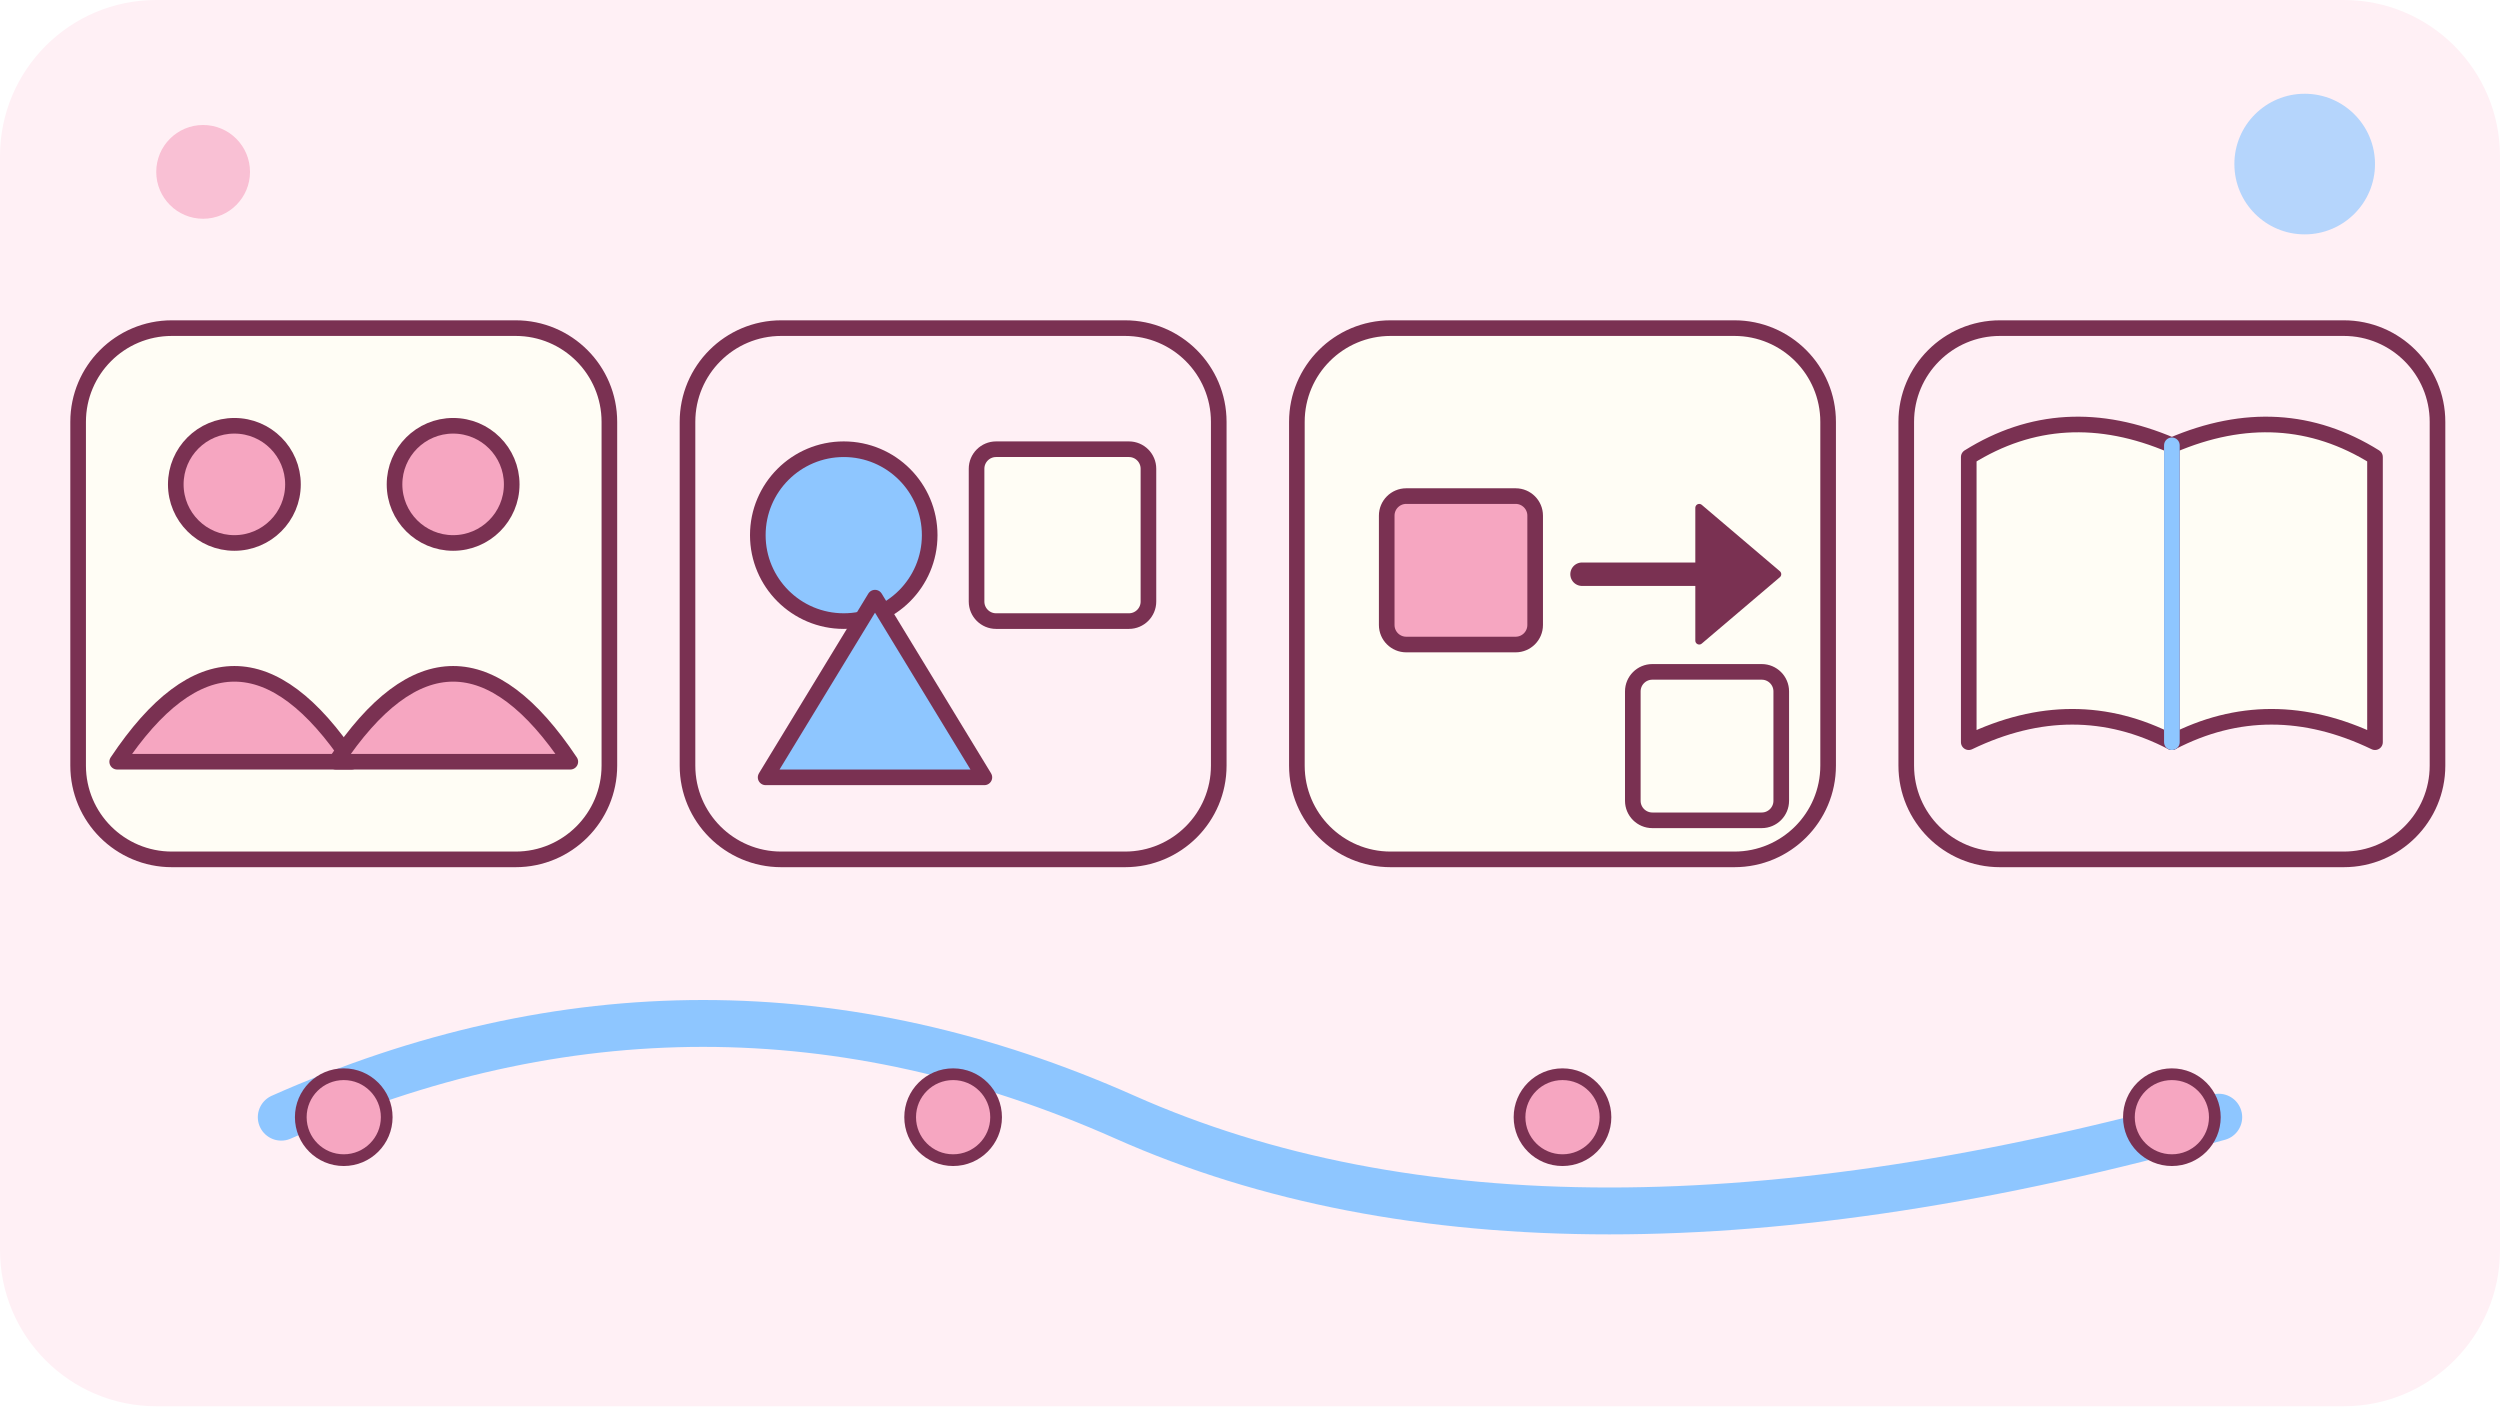
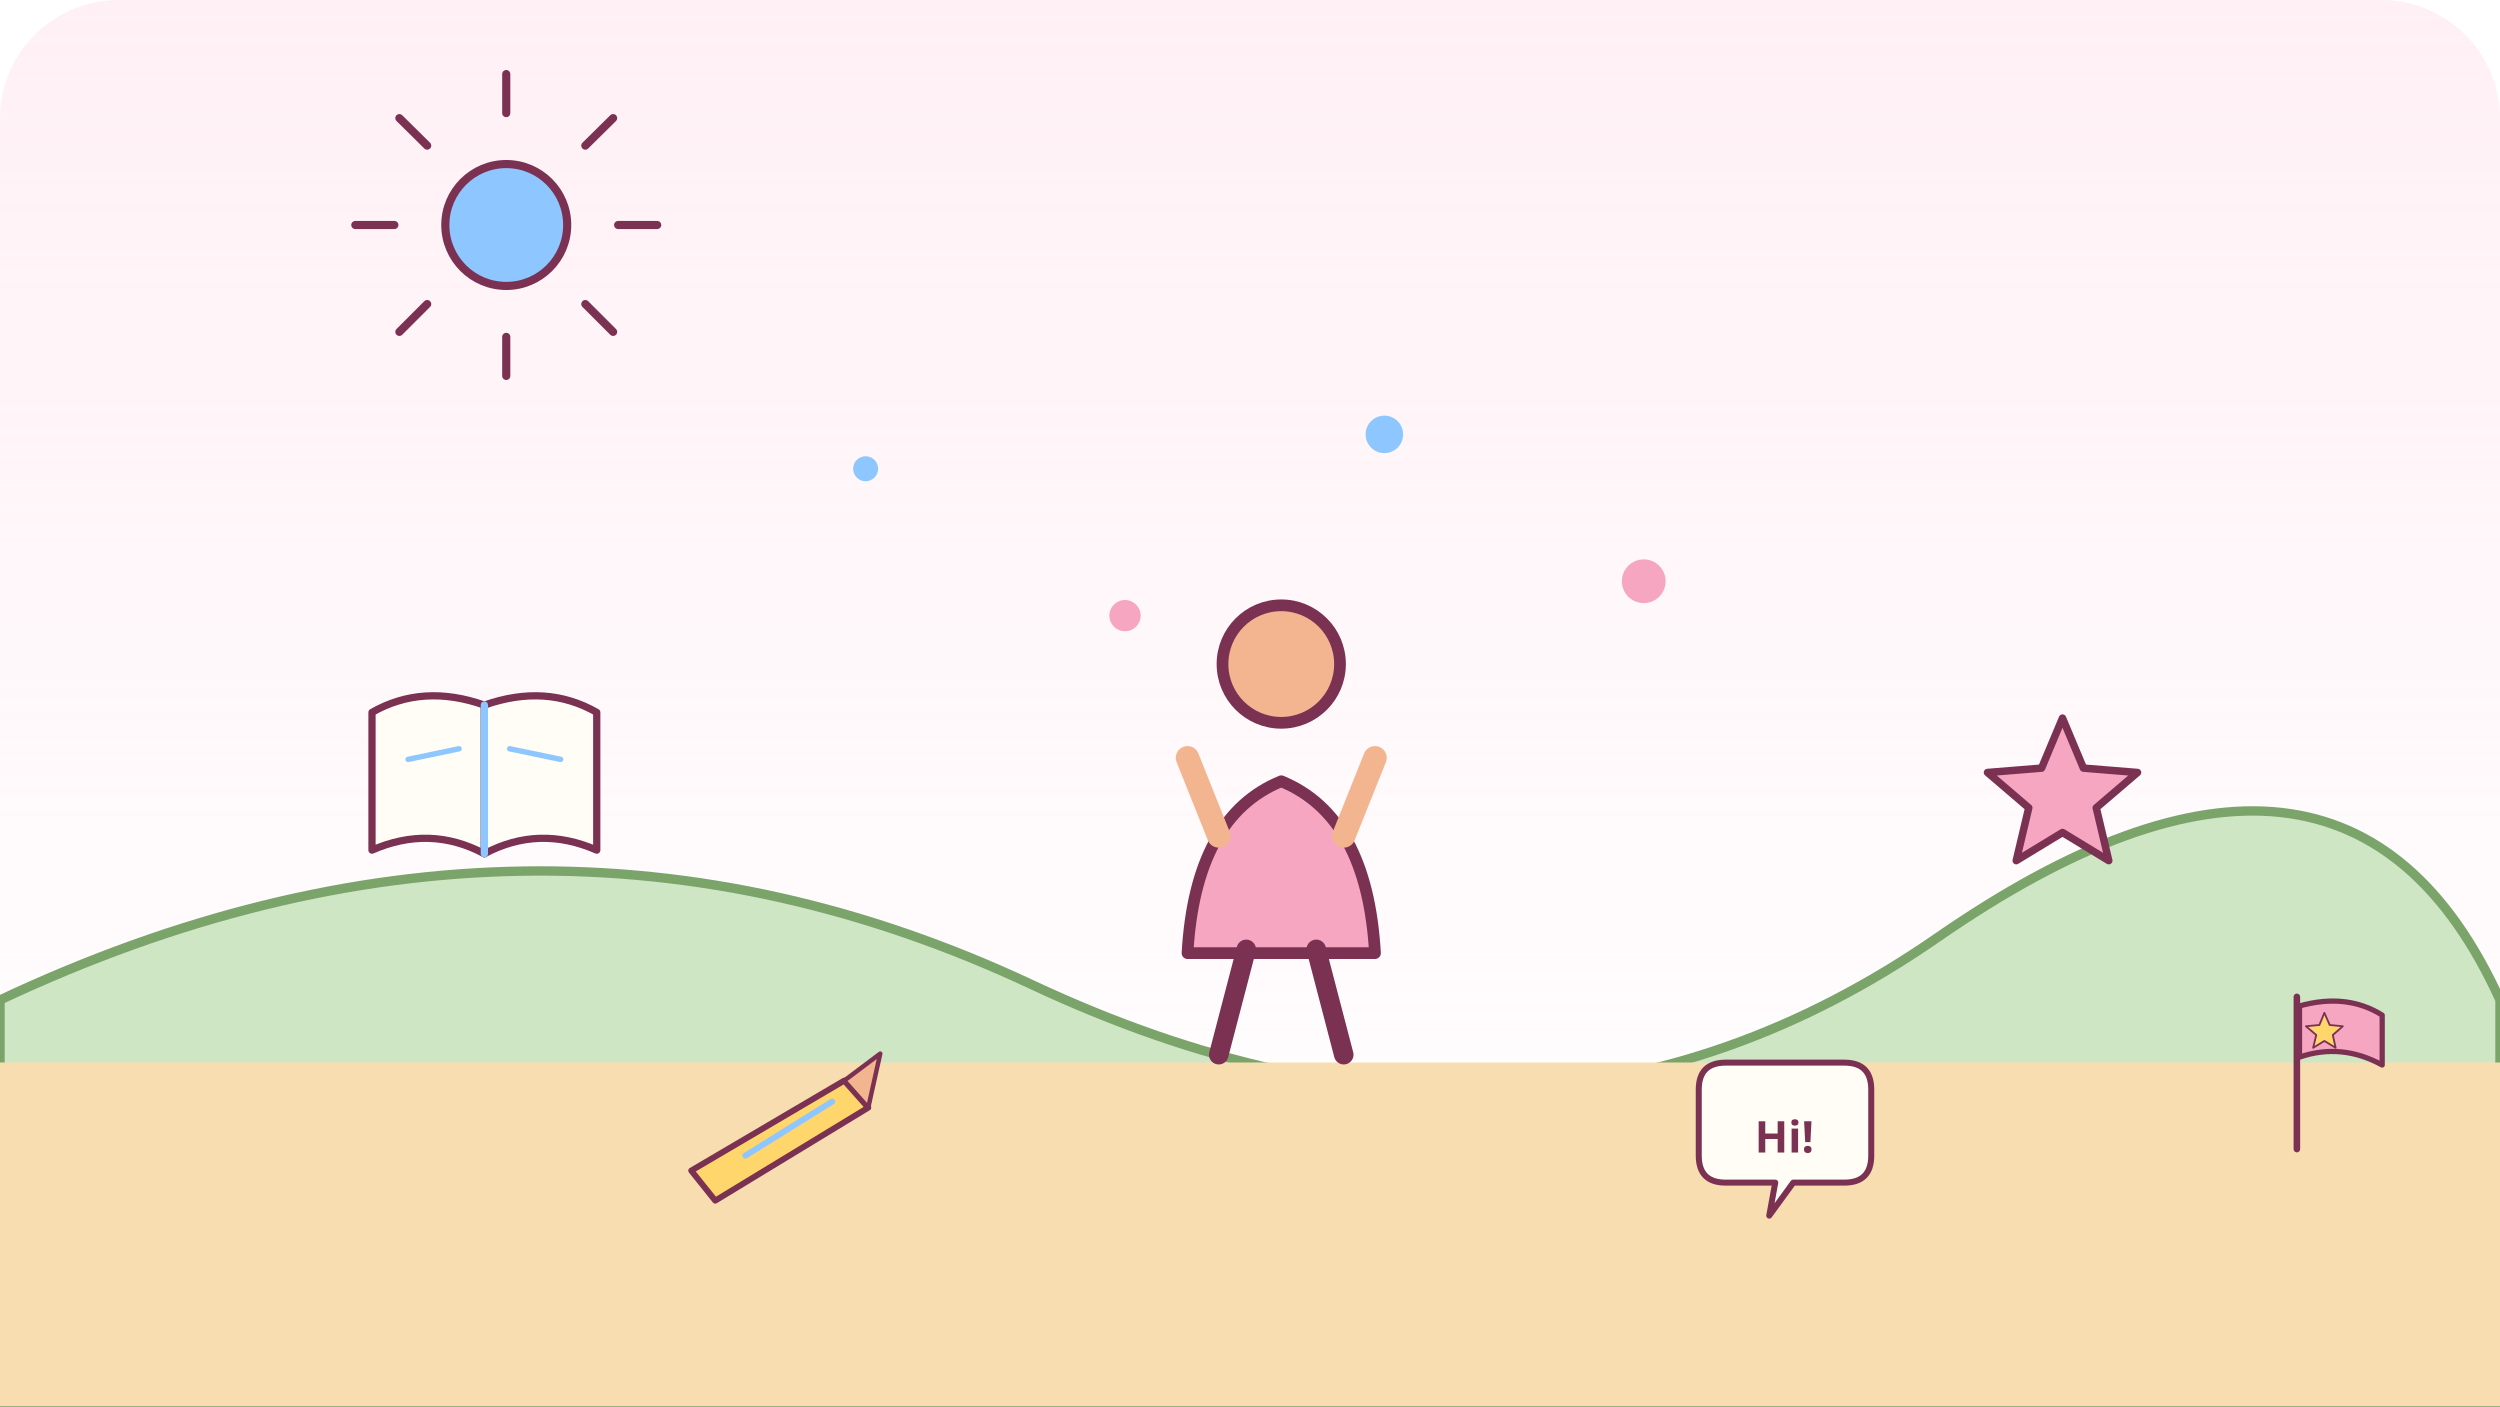
- <svg xmlns="http://www.w3.org/2000/svg" width="640" height="360" viewBox="0 0 640 360" role="img" aria-labelledby="title desc">
-   <rect width="640" height="360" rx="40" fill="#FFF0F5" />
-   <circle cx="590" cy="42" r="18" fill="#8EC6FF" opacity="0.65" />
-   <circle cx="52" cy="44" r="12" fill="#F6A6C1" opacity="0.65" />
-   <path d="M72 286 Q180 238 288 286 T568 286" fill="none" stroke="#8EC6FF" stroke-width="12" stroke-linejoin="round" stroke-linecap="round" />
-   <circle cx="88" cy="286" r="11" fill="#F6A6C1" stroke="#7A3152" stroke-width="3" />
-   <circle cx="244" cy="286" r="11" fill="#F6A6C1" stroke="#7A3152" stroke-width="3" />
-   <circle cx="400" cy="286" r="11" fill="#F6A6C1" stroke="#7A3152" stroke-width="3" />
-   <circle cx="556" cy="286" r="11" fill="#F6A6C1" stroke="#7A3152" stroke-width="3" />
-   <rect x="20" y="84" width="136" height="136" rx="24" fill="#FFFDF5" stroke="#7A3152" stroke-width="4" />
-   <circle cx="60" cy="124" r="15" fill="#F6A6C1" stroke="#7A3152" stroke-width="4" />
-   <circle cx="116" cy="124" r="15" fill="#F6A6C1" stroke="#7A3152" stroke-width="4" />
-   <path d="M30,195 Q60,150 90,195 Z" fill="#F6A6C1" stroke="#7A3152" stroke-width="4" stroke-linejoin="round" stroke-linecap="round" />
-   <path d="M86,195 Q116,150 146,195 Z" fill="#F6A6C1" stroke="#7A3152" stroke-width="4" stroke-linejoin="round" stroke-linecap="round" />
-   <rect x="176" y="84" width="136" height="136" rx="24" fill="#FFF0F5" stroke="#7A3152" stroke-width="4" />
-   <circle cx="216" cy="137" r="22" fill="#8EC6FF" stroke="#7A3152" stroke-width="4" />
-   <rect x="250" y="115" width="44" height="44" rx="5" fill="#FFFDF5" stroke="#7A3152" stroke-width="4" />
-   <polygon points="196,199 224,153 252,199" fill="#8EC6FF" stroke="#7A3152" stroke-width="4" stroke-linejoin="round" />
-   <rect x="332" y="84" width="136" height="136" rx="24" fill="#FFFDF5" stroke="#7A3152" stroke-width="4" />
-   <rect x="355" y="127" width="38" height="38" rx="5" fill="#F6A6C1" stroke="#7A3152" stroke-width="4" />
-   <line x1="405" y1="147" x2="450" y2="147" stroke="#7A3152" stroke-width="6" stroke-linecap="round" />
-   <path d="M435,130 L455,147 L435,164 Z" fill="#7A3152" stroke="#7A3152" stroke-width="2" stroke-linejoin="round" stroke-linecap="round" />
-   <rect x="418" y="172" width="38" height="38" rx="5" fill="#FFFDF5" stroke="#7A3152" stroke-width="4" />
-   <rect x="488" y="84" width="136" height="136" rx="24" fill="#FFF0F5" stroke="#7A3152" stroke-width="4" />
-   <path d="M556,114 Q528,102 504,117 L504,190 Q531,177 556,190 Z" fill="#FFFDF5" stroke="#7A3152" stroke-width="4" stroke-linejoin="round" stroke-linecap="round" />
-   <path d="M556,114 Q584,102 608,117 L608,190 Q581,177 556,190 Z" fill="#FFFDF5" stroke="#7A3152" stroke-width="4" stroke-linejoin="round" stroke-linecap="round" />
-   <line x1="556" y1="114" x2="556" y2="190" stroke="#8EC6FF" stroke-width="4" stroke-linecap="round" />
+ <svg xmlns="http://www.w3.org/2000/svg" width="800" height="450" viewBox="0 0 800 450" role="img" aria-labelledby="title desc">
+   <defs>
+     <linearGradient id="sky" x1="0" y1="0" x2="0" y2="1">
+       <stop offset="0" stop-color="#FFF0F5" />
+       <stop offset="1" stop-color="#FFFFFF" stop-opacity="0.72" />
+     </linearGradient>
+   </defs>
+   <rect width="800" height="450" rx="38" fill="url(#sky)" />
+   <line x1="162.0" y1="36.2" x2="162.0" y2="23.7" stroke="#7A3152" stroke-width="2.6" stroke-linecap="round" />
+   <line x1="187.3" y1="46.6" x2="196.2" y2="37.8" stroke="#7A3152" stroke-width="2.6" stroke-linecap="round" />
+   <line x1="197.8" y1="72.0" x2="210.3" y2="72.0" stroke="#7A3152" stroke-width="2.6" stroke-linecap="round" />
+   <line x1="187.3" y1="97.3" x2="196.2" y2="106.2" stroke="#7A3152" stroke-width="2.6" stroke-linecap="round" />
+   <line x1="162.0" y1="107.8" x2="162.0" y2="120.3" stroke="#7A3152" stroke-width="2.6" stroke-linecap="round" />
+   <line x1="136.7" y1="97.3" x2="127.8" y2="106.2" stroke="#7A3152" stroke-width="2.6" stroke-linecap="round" />
+   <line x1="126.2" y1="72.0" x2="113.7" y2="72.0" stroke="#7A3152" stroke-width="2.6" stroke-linecap="round" />
+   <line x1="136.7" y1="46.6" x2="127.8" y2="37.8" stroke="#7A3152" stroke-width="2.6" stroke-linecap="round" />
+   <circle cx="162" cy="72" r="19.5" fill="#8EC6FF" stroke="#7A3152" stroke-width="2.6" />
+   <path d="M0 320 Q170 240 330 315 T620 300 T800 320 L800 450 L0 450 Z" fill="#CFE6C4" stroke="#7AA46A" stroke-width="3" stroke-linecap="round" stroke-linejoin="round" />
+   <rect x="0" y="340" width="800" height="110" rx="0" fill="#F8DDB0" stroke="none" stroke-width="0" />
+   <circle cx="410" cy="212.5" r="18.8" fill="#F2B58F" stroke="#7A3152" stroke-width="3.75" />
+   <path d="M380.0,305.0 Q382.5,261.25 410,250.0 Q437.5,261.25 440.0,305.0 Z" fill="#F6A6C1" stroke="#7A3152" stroke-width="3.75" stroke-linecap="round" stroke-linejoin="round" />
+   <line x1="390.0" y1="267.5" x2="380.0" y2="242.5" stroke="#F2B58F" stroke-width="7.5" stroke-linecap="round" />
+   <line x1="430.0" y1="267.5" x2="440.0" y2="242.5" stroke="#F2B58F" stroke-width="7.5" stroke-linecap="round" />
+   <line x1="398.8" y1="303.8" x2="390.0" y2="337.5" stroke="#7A3152" stroke-width="6.25" stroke-linecap="round" />
+   <line x1="421.2" y1="303.8" x2="430.0" y2="337.5" stroke="#7A3152" stroke-width="6.25" stroke-linecap="round" />
+   <path d="M155,225.64 Q135.28,218.68 119.04,227.96 L119.04,272.04 Q137.6,263.92 155,273.2 Z" fill="#FFFDF5" stroke="#7A3152" stroke-width="2.32" stroke-linecap="round" stroke-linejoin="round" />
+   <path d="M155,225.64 Q174.72,218.68 190.96,227.96 L190.96,272.04 Q172.4,263.92 155,273.2 Z" fill="#FFFDF5" stroke="#7A3152" stroke-width="2.32" stroke-linecap="round" stroke-linejoin="round" />
+   <line x1="155" y1="225.6" x2="155" y2="273.2" stroke="#8EC6FF" stroke-width="2.32" stroke-linecap="round" />
+   <line x1="130.6" y1="243.0" x2="146.9" y2="239.6" stroke="#8EC6FF" stroke-width="1.74" stroke-linecap="round" />
+   <line x1="163.1" y1="239.6" x2="179.4" y2="243.0" stroke="#8EC6FF" stroke-width="1.74" stroke-linecap="round" />
+   <polygon points="660.0,229.8 666.7,245.8 684.0,247.2 670.8,258.5 674.8,275.4 660.0,266.4 645.2,275.4 649.2,258.5 636.0,247.2 653.3,245.8" fill="#F6A6C1" stroke="#7A3152" stroke-width="2.4" stroke-linejoin="round" />
+   <polygon points="221.2,374.6 270.16,345.8 277.84,354.44 228.88,384.2" fill="#FFD66B" stroke="#7A3152" stroke-width="1.92" stroke-linejoin="round" />
+   <polygon points="270.16,345.8 281.68,337.16 277.84,354.44" fill="#F2B58F" stroke="#7A3152" stroke-width="1.44" stroke-linejoin="round" />
+   <line x1="238.5" y1="369.8" x2="266.3" y2="352.5" stroke="#8EC6FF" stroke-width="1.92" stroke-linecap="round" />
+   <path d="M543.6,348.68 Q543.6,340.04 552.24,340.04 L590.16,340.04 Q598.8,340.04 598.8,348.68 L598.8,369.8 Q598.8,378.44 590.16,378.44 L573.84,378.44 L566.16,389.0 L568.08,378.44 L552.24,378.44 Q543.6,378.44 543.6,369.8 Z" fill="#FFFDF5" stroke="#7A3152" stroke-width="1.92" stroke-linecap="round" stroke-linejoin="round" />
+   <text x="571.0" y="368.8" font-family="sans-serif" font-size="14" font-weight="700" text-anchor="middle" fill="#7A3152">Hi!</text>
+   <circle cx="277" cy="150" r="4" fill="#8EC6FF" stroke="none" stroke-width="0" />
+   <circle cx="360" cy="197" r="5" fill="#F6A6C1" stroke="none" stroke-width="0" />
+   <circle cx="443" cy="139" r="6" fill="#8EC6FF" stroke="none" stroke-width="0" />
+   <circle cx="526" cy="186" r="7" fill="#F6A6C1" stroke="none" stroke-width="0" />
+   <line x1="735" y1="319.0" x2="735" y2="367.7" stroke="#7A3152" stroke-width="2.1" stroke-linecap="round" />
+   <path d="M735.84,321.9 Q750.96,317.7 762.3,324.84 L762.3,340.8 Q749.28,333.66 735.84,338.28 Z" fill="#F6A6C1" stroke="#7A3152" stroke-width="1.68" stroke-linecap="round" stroke-linejoin="round" />
+   <polygon points="743.8,324.1 745.5,328.0 749.7,328.4 746.5,331.2 747.4,335.3 743.8,333.1 740.2,335.3 741.2,331.2 737.9,328.4 742.2,328.0" fill="#FFD66B" stroke="#7A3152" stroke-width="0.588" stroke-linejoin="round" />
</svg>
